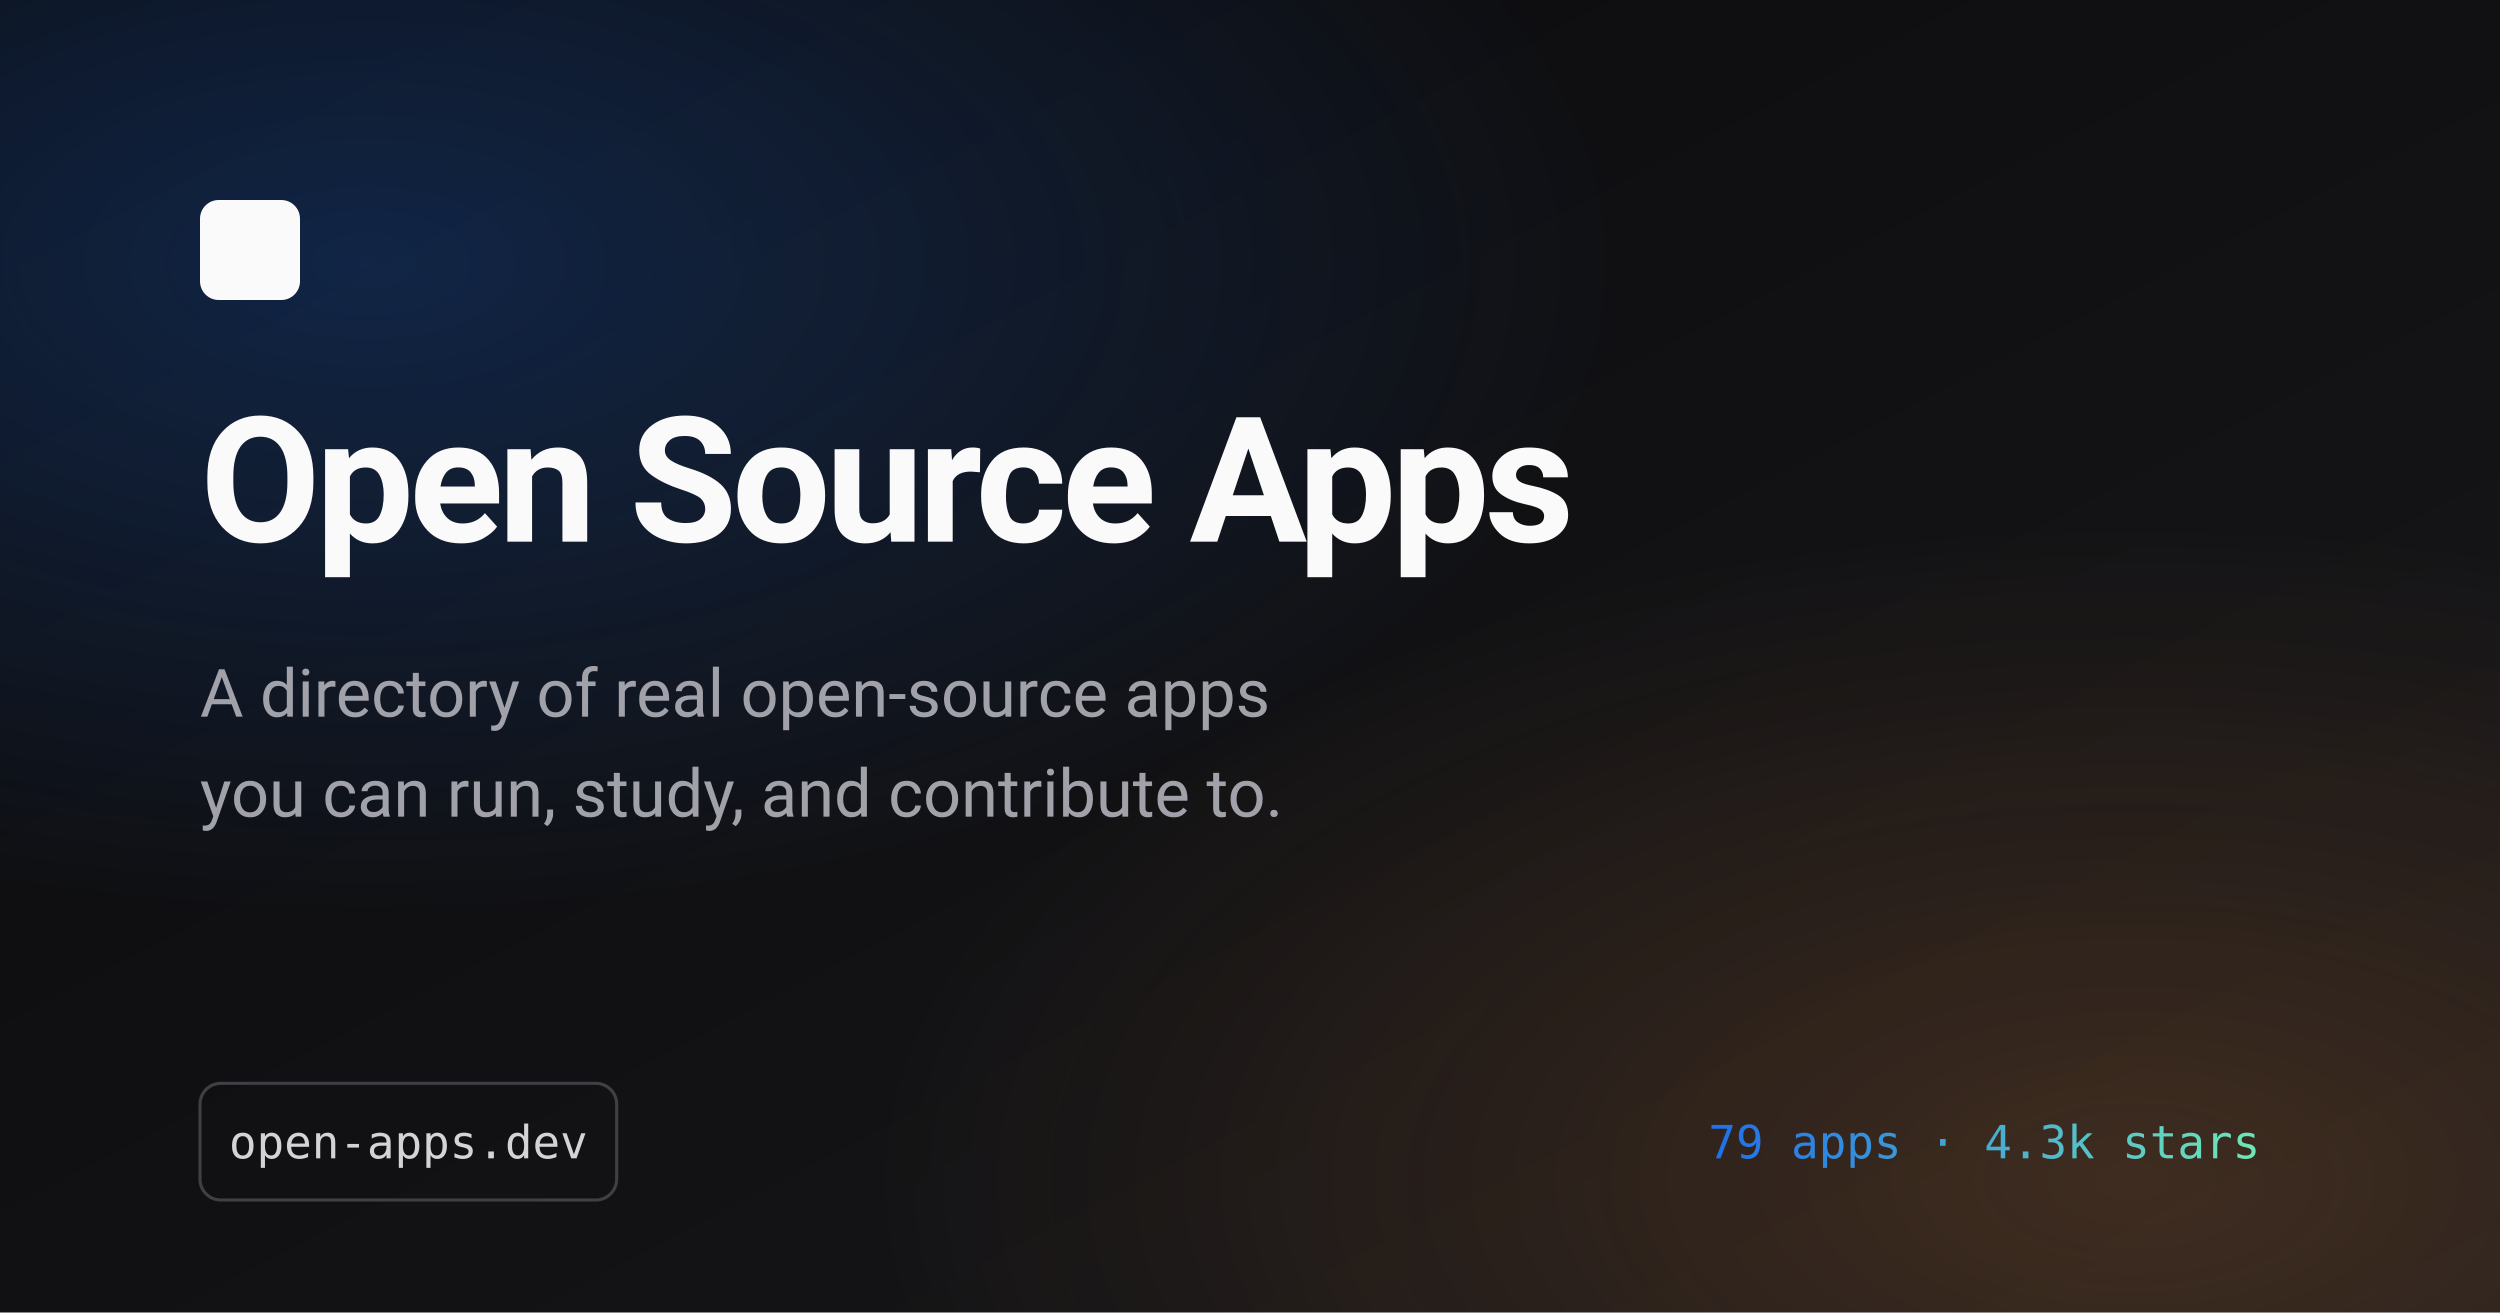
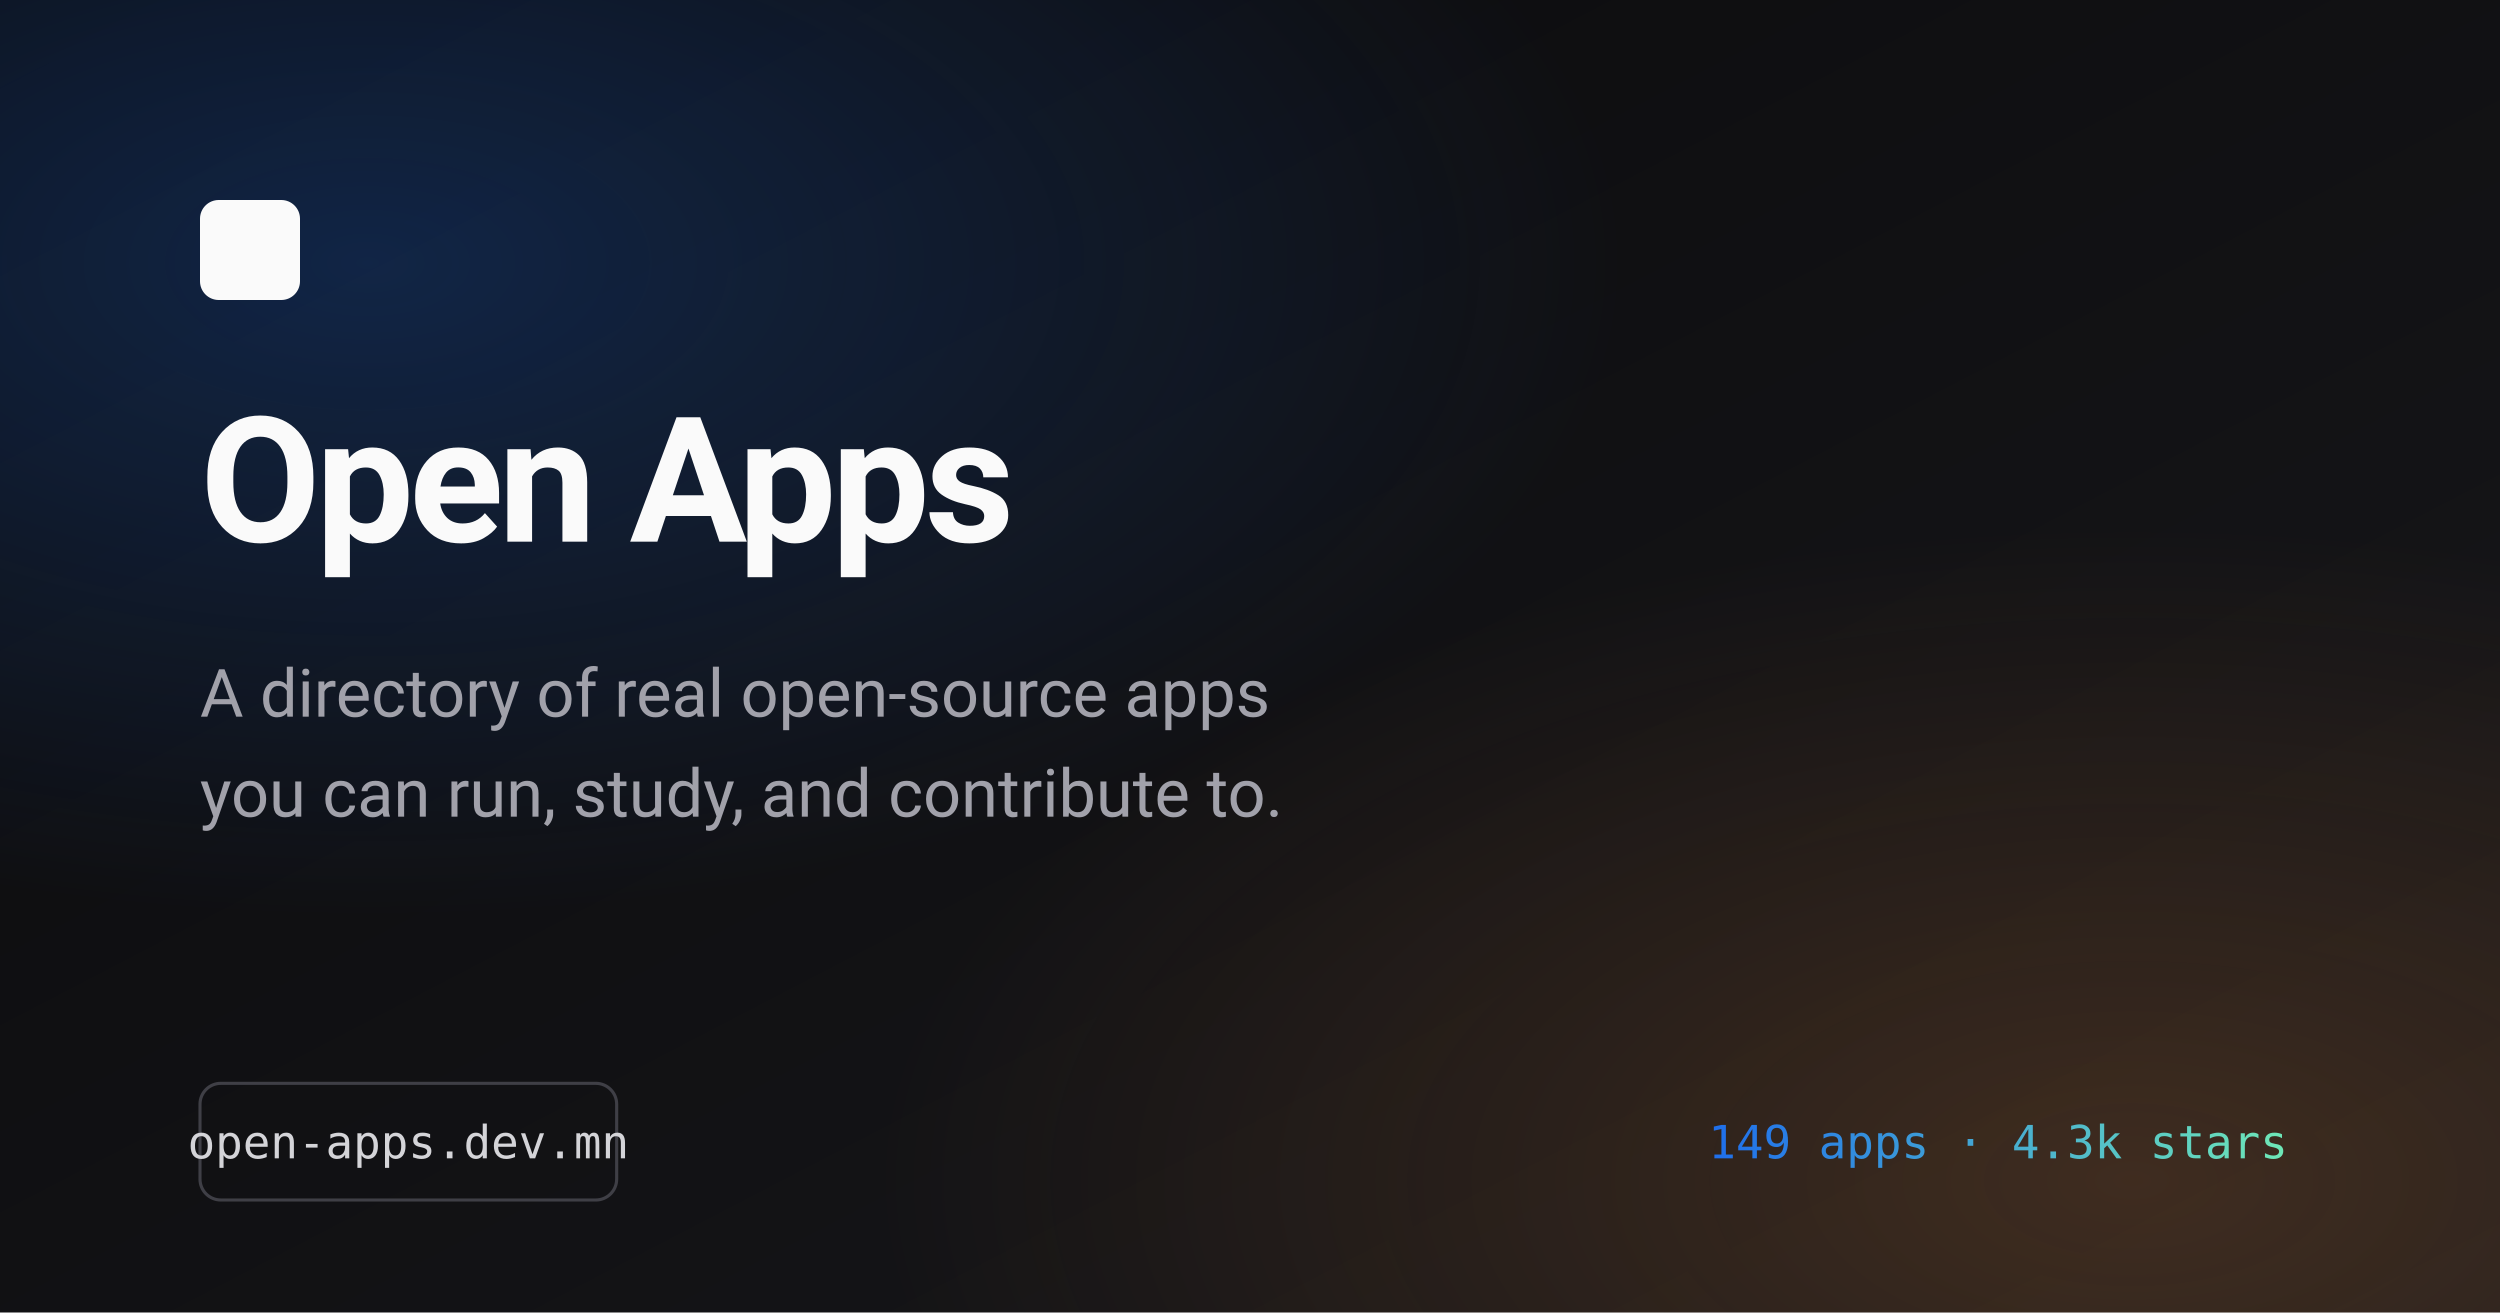
<svg xmlns="http://www.w3.org/2000/svg" viewBox="0 0 1200 630" width="1200" height="630">
  <defs>
    <linearGradient id="bg" x1="0" y1="0" x2="1" y2="1">
      <stop offset="0%" stop-color="#0a0a0c" />
      <stop offset="100%" stop-color="#18181b" />
    </linearGradient>
    <linearGradient id="accent" x1="0" y1="0" x2="1" y2="0">
      <stop offset="0%" stop-color="#1f6feb" />
      <stop offset="100%" stop-color="#6ee7b7" />
    </linearGradient>
    <radialGradient id="glow1" cx="0.15" cy="0.2" r="0.5">
      <stop offset="0%" stop-color="#1f6feb" stop-opacity="0.25" />
      <stop offset="100%" stop-color="#1f6feb" stop-opacity="0" />
    </radialGradient>
    <radialGradient id="glow2" cx="0.85" cy="0.9" r="0.5">
      <stop offset="0%" stop-color="#fb923c" stop-opacity="0.18" />
      <stop offset="100%" stop-color="#fb923c" stop-opacity="0" />
    </radialGradient>
  </defs>
  <rect width="1200" height="630" fill="url(#bg)" />
  <rect width="1200" height="630" fill="url(#glow1)" />
  <rect width="1200" height="630" fill="url(#glow2)" />
  <g transform="translate(96,96)">
    <rect width="48" height="48" rx="9" fill="#fafafa" />
  </g>
  <g transform="translate(96,260)">
    <text x="0" y="0" font-family="ui-sans-serif, system-ui, -apple-system, 'Segoe UI', Roboto, Helvetica, Arial, sans-serif" font-size="84" font-weight="700" fill="#fafafa" letter-spacing="-2.5">
-       Open Source Apps
+       Open Apps
    </text>
    <text x="0" y="84" font-family="ui-sans-serif, system-ui, -apple-system, 'Segoe UI', Roboto, Helvetica, Arial, sans-serif" font-size="32" font-weight="400" fill="#a1a1aa">
      A directory of real open-source apps
    </text>
    <text x="0" y="132" font-family="ui-sans-serif, system-ui, -apple-system, 'Segoe UI', Roboto, Helvetica, Arial, sans-serif" font-size="32" font-weight="400" fill="#a1a1aa">
      you can run, study, and contribute to.
    </text>
  </g>
  <g transform="translate(96,520)">
    <rect x="0" y="0" width="200" height="56" rx="10" fill="none" stroke="#3f3f46" stroke-width="1.5" />
    <text x="100" y="36" text-anchor="middle" font-family="ui-monospace, SFMono-Regular, Menlo, Monaco, Consolas, monospace" font-size="22" font-weight="500" fill="#d4d4d8">
-       open-apps.dev
+       open-apps.dev.mn
    </text>
  </g>
  <g transform="translate(820,520)">
    <text x="0" y="36" font-family="ui-monospace, SFMono-Regular, Menlo, Monaco, Consolas, monospace" font-size="22" font-weight="500" fill="url(#accent)">
-       79 apps · 4.3k stars
+       149 apps · 4.3k stars
    </text>
  </g>
</svg>
